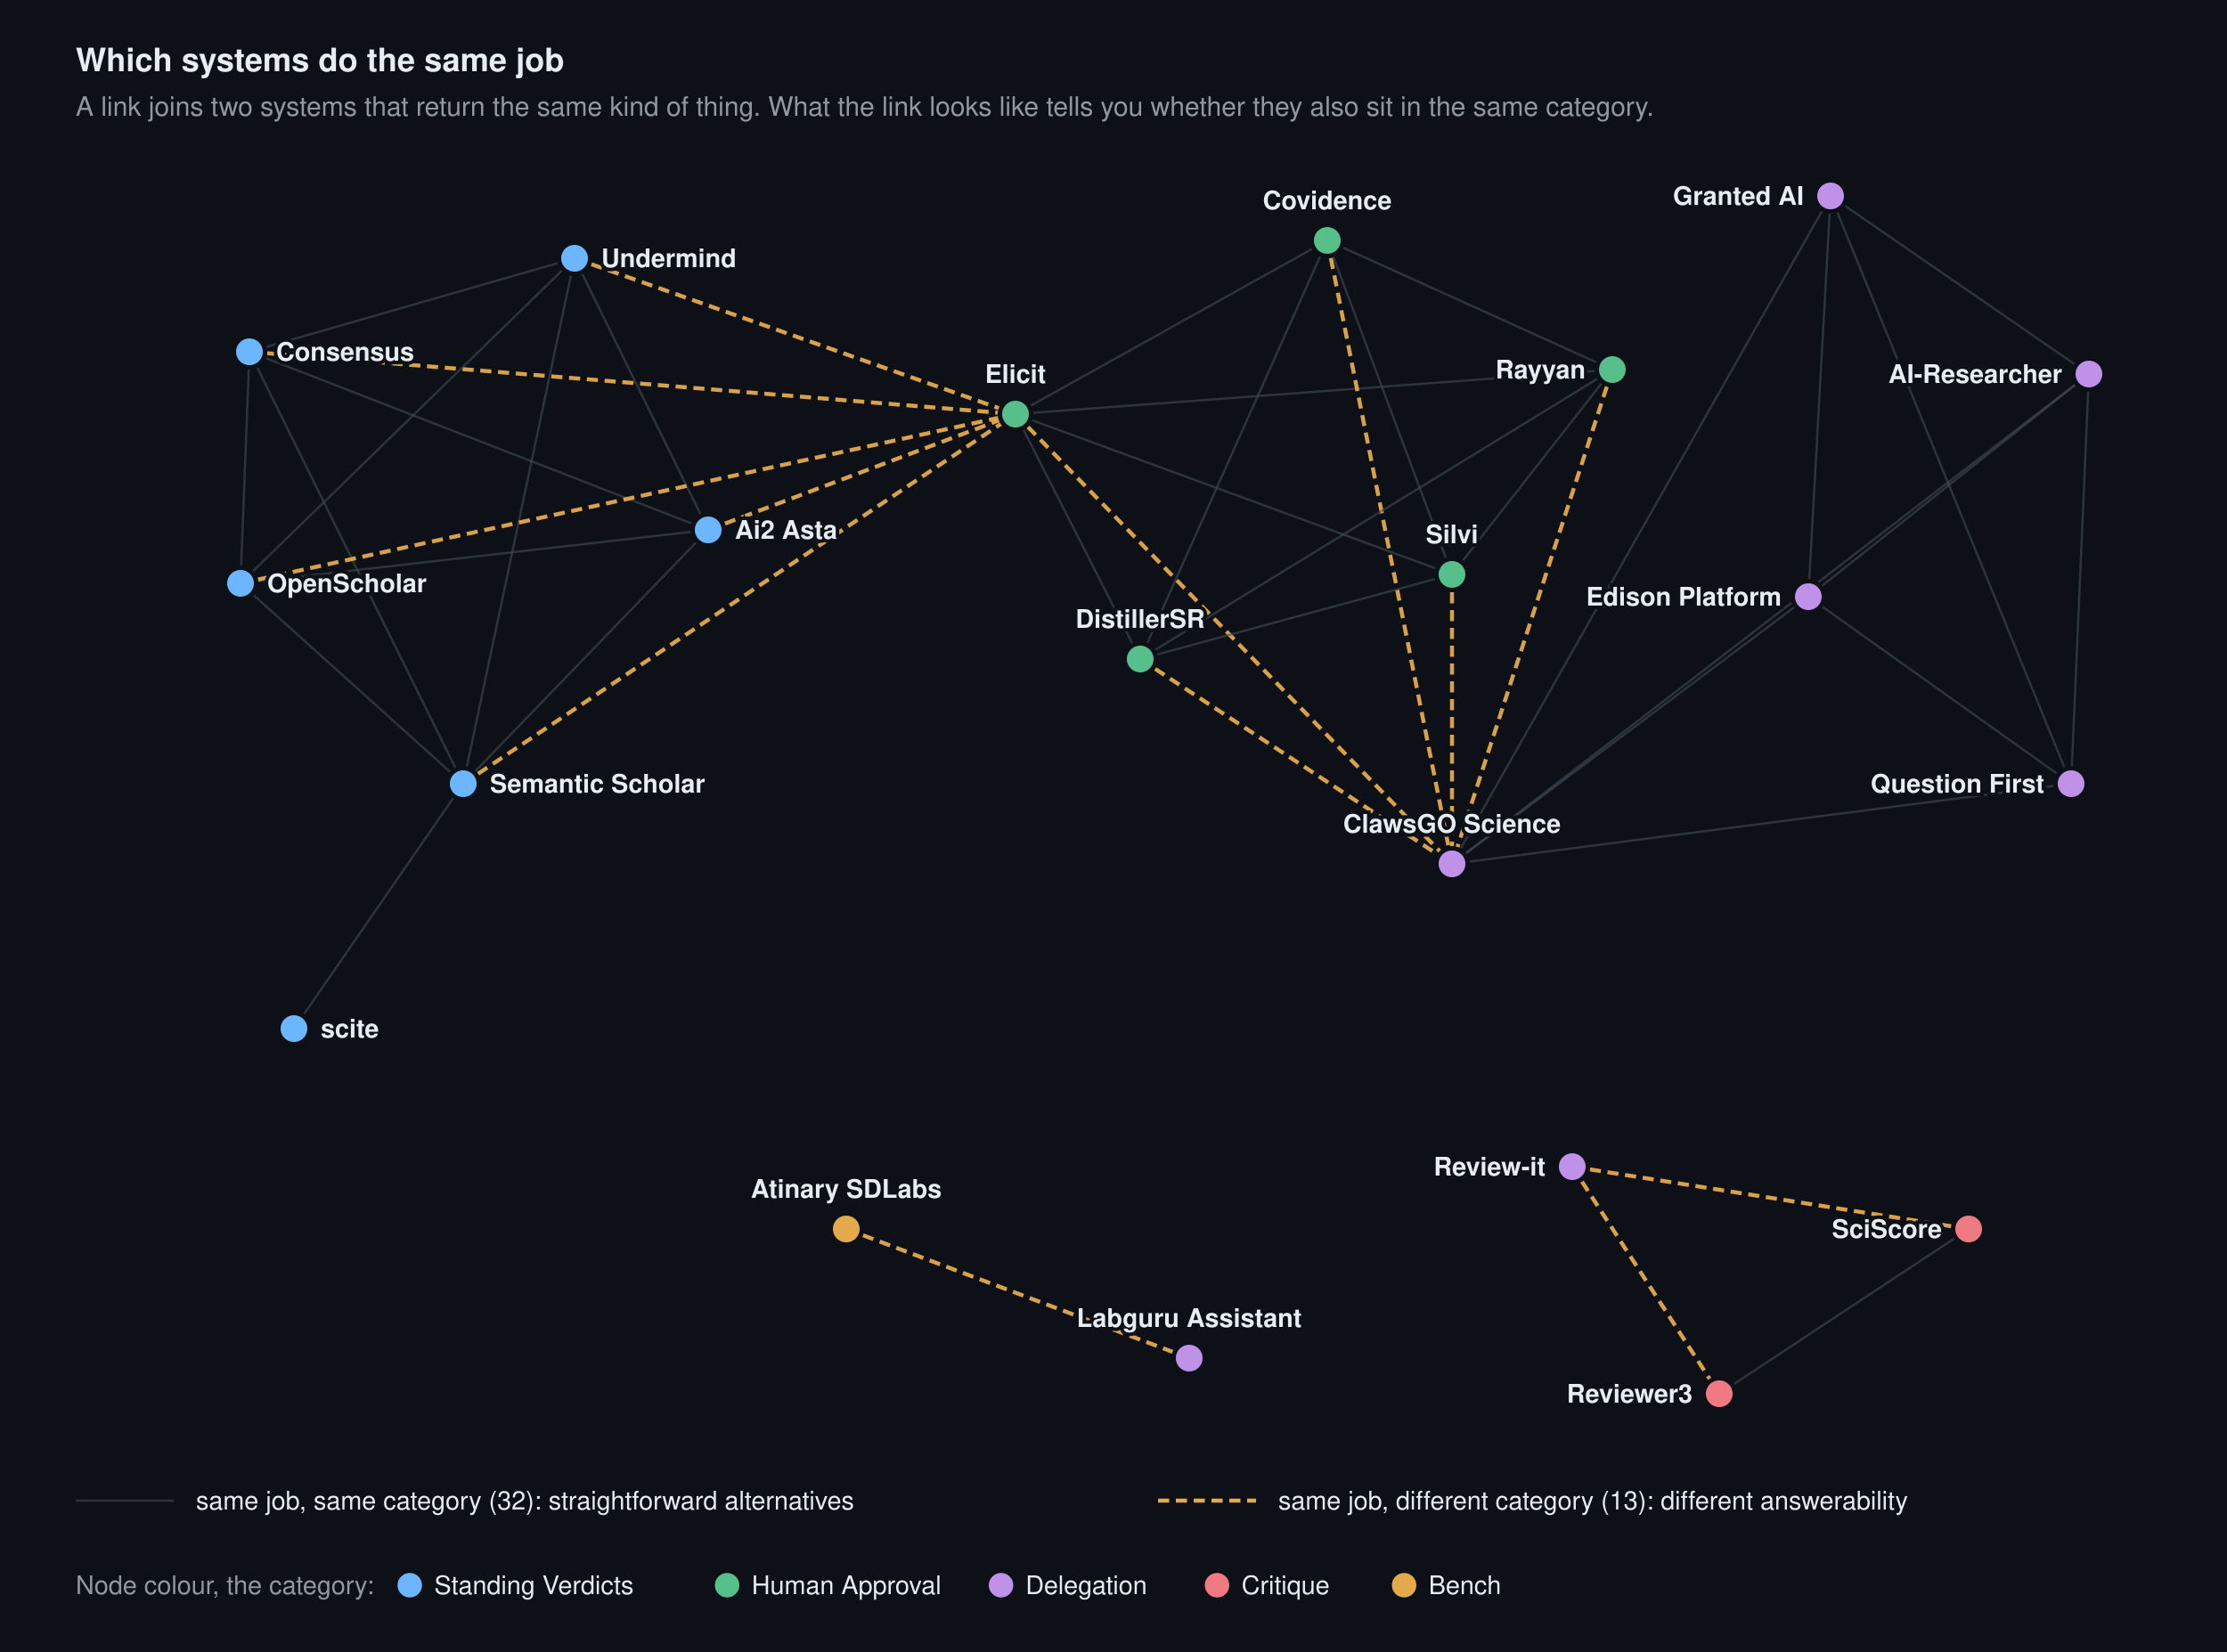
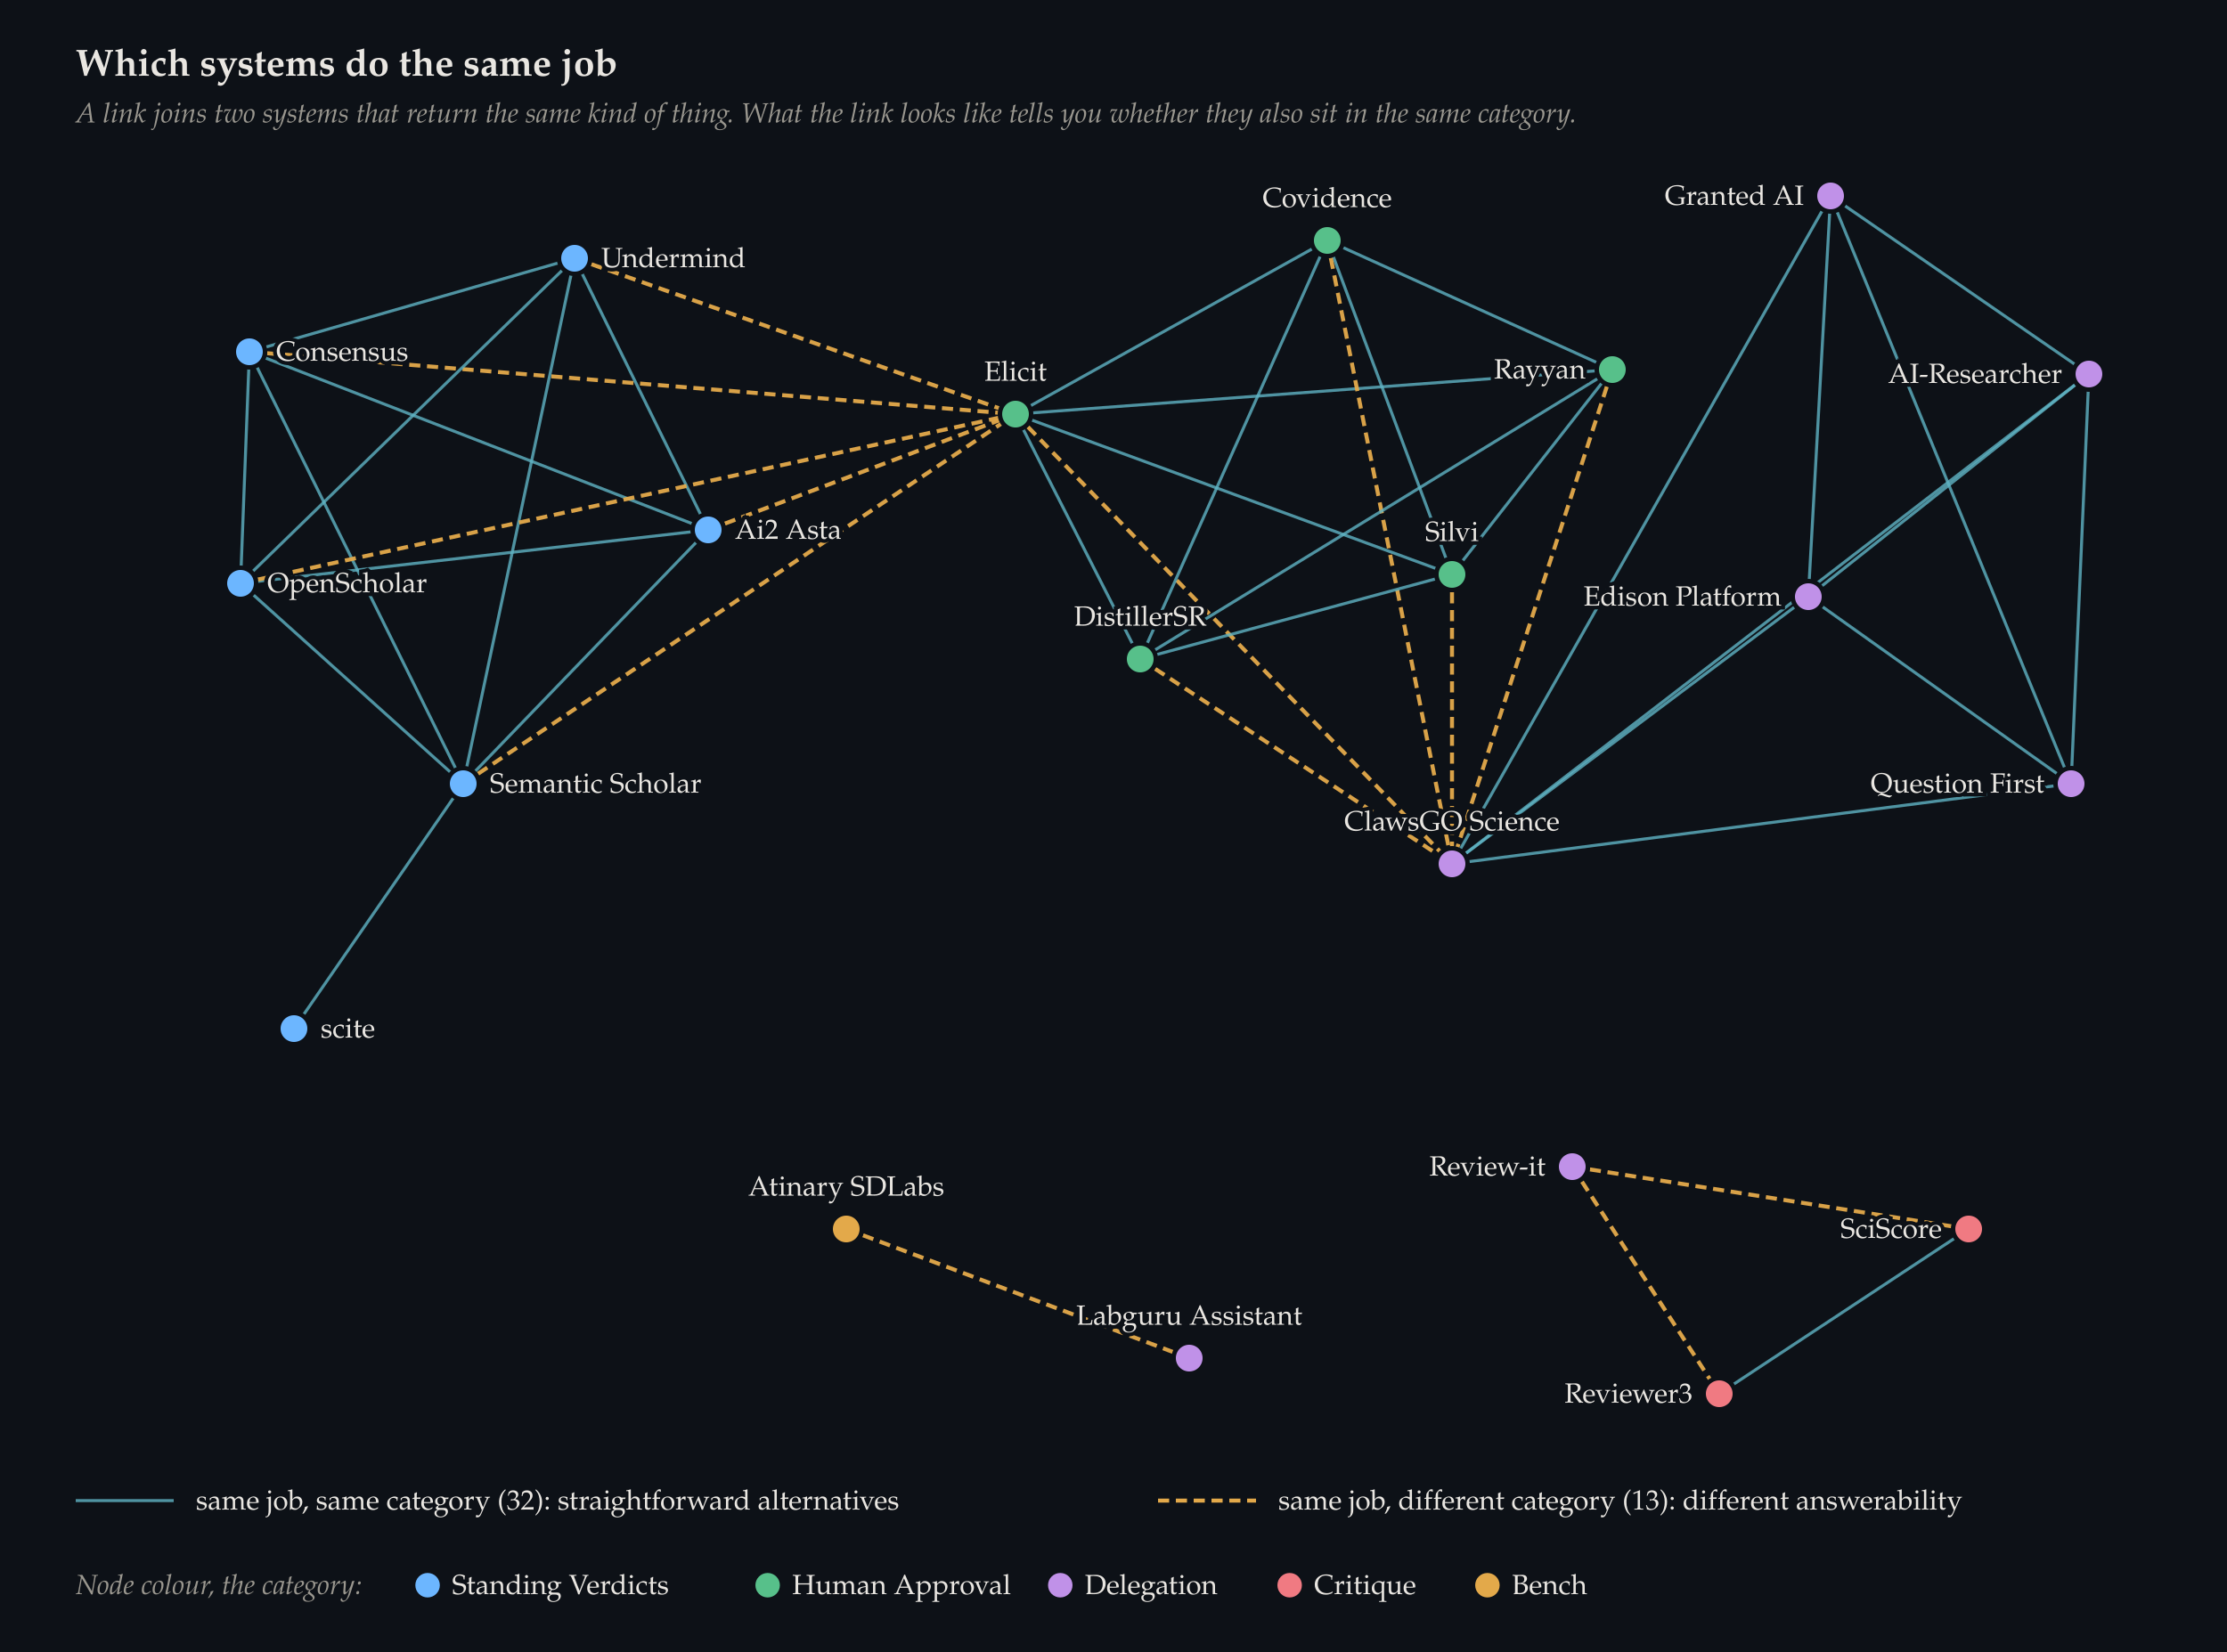
- <svg xmlns="http://www.w3.org/2000/svg" width="1000" height="742" viewBox="0 0 1000 742" font-family="-apple-system,BlinkMacSystemFont,Segoe UI,Helvetica,Arial,sans-serif" role="img" aria-labelledby="gt gd">
+ <svg xmlns="http://www.w3.org/2000/svg" width="1000" height="742" viewBox="0 0 1000 742" font-family="&quot;Iowan Old Style&quot;,&quot;Palatino Linotype&quot;,Palatino,&quot;Book Antiqua&quot;,Georgia,&quot;Times New Roman&quot;,serif" role="img" aria-labelledby="gt gd">
  <rect width="1000" height="742" fill="#0d1117" />
-   <text x="34" y="32" font-size="14.5" font-weight="600" fill="#e6edf3">Which systems do the same job</text>
-   <text x="34" y="52" font-size="12" fill="#9198a1">A link joins two systems that return the same kind of thing. What the link looks like tells you whether they also sit in the same category.</text>
-   <line x1="112" y1="158" x2="258" y2="116" stroke="#414b57" stroke-width="1" opacity="0.6" />
-   <line x1="112" y1="158" x2="318" y2="238" stroke="#414b57" stroke-width="1" opacity="0.6" />
-   <line x1="112" y1="158" x2="108" y2="262" stroke="#414b57" stroke-width="1" opacity="0.6" />
-   <line x1="112" y1="158" x2="208" y2="352" stroke="#414b57" stroke-width="1" opacity="0.6" />
+   <text x="34" y="34" font-size="17" font-weight="600" fill="#e9e6e1">Which systems do the same job</text>
+   <text x="34" y="55" font-size="12.5" font-style="italic" fill="#9a978f">A link joins two systems that return the same kind of thing. What the link looks like tells you whether they also sit in the same category.</text>
+   <line x1="112" y1="158" x2="258" y2="116" stroke="#5fb4c4" stroke-width="1.35" opacity="0.8" />
+   <line x1="112" y1="158" x2="318" y2="238" stroke="#5fb4c4" stroke-width="1.35" opacity="0.8" />
+   <line x1="112" y1="158" x2="108" y2="262" stroke="#5fb4c4" stroke-width="1.35" opacity="0.8" />
+   <line x1="112" y1="158" x2="208" y2="352" stroke="#5fb4c4" stroke-width="1.35" opacity="0.8" />
  <line x1="112" y1="158" x2="456" y2="186" stroke="#e3a94a" stroke-width="1.8" stroke-dasharray="5 3" opacity="0.95" />
-   <line x1="258" y1="116" x2="318" y2="238" stroke="#414b57" stroke-width="1" opacity="0.6" />
-   <line x1="258" y1="116" x2="108" y2="262" stroke="#414b57" stroke-width="1" opacity="0.6" />
-   <line x1="258" y1="116" x2="208" y2="352" stroke="#414b57" stroke-width="1" opacity="0.6" />
+   <line x1="258" y1="116" x2="318" y2="238" stroke="#5fb4c4" stroke-width="1.35" opacity="0.8" />
+   <line x1="258" y1="116" x2="108" y2="262" stroke="#5fb4c4" stroke-width="1.35" opacity="0.8" />
+   <line x1="258" y1="116" x2="208" y2="352" stroke="#5fb4c4" stroke-width="1.35" opacity="0.8" />
  <line x1="258" y1="116" x2="456" y2="186" stroke="#e3a94a" stroke-width="1.8" stroke-dasharray="5 3" opacity="0.95" />
-   <line x1="318" y1="238" x2="108" y2="262" stroke="#414b57" stroke-width="1" opacity="0.6" />
-   <line x1="318" y1="238" x2="208" y2="352" stroke="#414b57" stroke-width="1" opacity="0.6" />
+   <line x1="318" y1="238" x2="108" y2="262" stroke="#5fb4c4" stroke-width="1.35" opacity="0.8" />
+   <line x1="318" y1="238" x2="208" y2="352" stroke="#5fb4c4" stroke-width="1.35" opacity="0.8" />
  <line x1="318" y1="238" x2="456" y2="186" stroke="#e3a94a" stroke-width="1.8" stroke-dasharray="5 3" opacity="0.95" />
-   <line x1="108" y1="262" x2="208" y2="352" stroke="#414b57" stroke-width="1" opacity="0.6" />
+   <line x1="108" y1="262" x2="208" y2="352" stroke="#5fb4c4" stroke-width="1.35" opacity="0.8" />
  <line x1="108" y1="262" x2="456" y2="186" stroke="#e3a94a" stroke-width="1.8" stroke-dasharray="5 3" opacity="0.95" />
-   <line x1="208" y1="352" x2="132" y2="462" stroke="#414b57" stroke-width="1" opacity="0.6" />
+   <line x1="208" y1="352" x2="132" y2="462" stroke="#5fb4c4" stroke-width="1.35" opacity="0.8" />
  <line x1="208" y1="352" x2="456" y2="186" stroke="#e3a94a" stroke-width="1.8" stroke-dasharray="5 3" opacity="0.95" />
-   <line x1="456" y1="186" x2="596" y2="108" stroke="#414b57" stroke-width="1" opacity="0.6" />
-   <line x1="456" y1="186" x2="724" y2="166" stroke="#414b57" stroke-width="1" opacity="0.6" />
-   <line x1="456" y1="186" x2="652" y2="258" stroke="#414b57" stroke-width="1" opacity="0.6" />
-   <line x1="456" y1="186" x2="512" y2="296" stroke="#414b57" stroke-width="1" opacity="0.6" />
+   <line x1="456" y1="186" x2="596" y2="108" stroke="#5fb4c4" stroke-width="1.35" opacity="0.8" />
+   <line x1="456" y1="186" x2="724" y2="166" stroke="#5fb4c4" stroke-width="1.35" opacity="0.8" />
+   <line x1="456" y1="186" x2="652" y2="258" stroke="#5fb4c4" stroke-width="1.35" opacity="0.8" />
+   <line x1="456" y1="186" x2="512" y2="296" stroke="#5fb4c4" stroke-width="1.35" opacity="0.8" />
  <line x1="456" y1="186" x2="652" y2="388" stroke="#e3a94a" stroke-width="1.8" stroke-dasharray="5 3" opacity="0.95" />
-   <line x1="596" y1="108" x2="724" y2="166" stroke="#414b57" stroke-width="1" opacity="0.6" />
-   <line x1="596" y1="108" x2="652" y2="258" stroke="#414b57" stroke-width="1" opacity="0.6" />
-   <line x1="596" y1="108" x2="512" y2="296" stroke="#414b57" stroke-width="1" opacity="0.6" />
+   <line x1="596" y1="108" x2="724" y2="166" stroke="#5fb4c4" stroke-width="1.35" opacity="0.8" />
+   <line x1="596" y1="108" x2="652" y2="258" stroke="#5fb4c4" stroke-width="1.35" opacity="0.8" />
+   <line x1="596" y1="108" x2="512" y2="296" stroke="#5fb4c4" stroke-width="1.35" opacity="0.8" />
  <line x1="596" y1="108" x2="652" y2="388" stroke="#e3a94a" stroke-width="1.8" stroke-dasharray="5 3" opacity="0.95" />
-   <line x1="724" y1="166" x2="652" y2="258" stroke="#414b57" stroke-width="1" opacity="0.6" />
-   <line x1="724" y1="166" x2="512" y2="296" stroke="#414b57" stroke-width="1" opacity="0.6" />
+   <line x1="724" y1="166" x2="652" y2="258" stroke="#5fb4c4" stroke-width="1.35" opacity="0.8" />
+   <line x1="724" y1="166" x2="512" y2="296" stroke="#5fb4c4" stroke-width="1.35" opacity="0.8" />
  <line x1="724" y1="166" x2="652" y2="388" stroke="#e3a94a" stroke-width="1.8" stroke-dasharray="5 3" opacity="0.95" />
-   <line x1="652" y1="258" x2="512" y2="296" stroke="#414b57" stroke-width="1" opacity="0.6" />
+   <line x1="652" y1="258" x2="512" y2="296" stroke="#5fb4c4" stroke-width="1.35" opacity="0.8" />
  <line x1="652" y1="258" x2="652" y2="388" stroke="#e3a94a" stroke-width="1.8" stroke-dasharray="5 3" opacity="0.95" />
  <line x1="512" y1="296" x2="652" y2="388" stroke="#e3a94a" stroke-width="1.8" stroke-dasharray="5 3" opacity="0.95" />
-   <line x1="652" y1="388" x2="822" y2="88" stroke="#414b57" stroke-width="1" opacity="0.6" />
-   <line x1="652" y1="388" x2="938" y2="168" stroke="#414b57" stroke-width="1" opacity="0.6" />
-   <line x1="652" y1="388" x2="812" y2="268" stroke="#414b57" stroke-width="1" opacity="0.6" />
-   <line x1="652" y1="388" x2="930" y2="352" stroke="#414b57" stroke-width="1" opacity="0.6" />
-   <line x1="822" y1="88" x2="938" y2="168" stroke="#414b57" stroke-width="1" opacity="0.6" />
-   <line x1="822" y1="88" x2="812" y2="268" stroke="#414b57" stroke-width="1" opacity="0.6" />
-   <line x1="822" y1="88" x2="930" y2="352" stroke="#414b57" stroke-width="1" opacity="0.6" />
-   <line x1="938" y1="168" x2="812" y2="268" stroke="#414b57" stroke-width="1" opacity="0.6" />
-   <line x1="938" y1="168" x2="930" y2="352" stroke="#414b57" stroke-width="1" opacity="0.6" />
-   <line x1="812" y1="268" x2="930" y2="352" stroke="#414b57" stroke-width="1" opacity="0.6" />
+   <line x1="652" y1="388" x2="822" y2="88" stroke="#5fb4c4" stroke-width="1.35" opacity="0.8" />
+   <line x1="652" y1="388" x2="938" y2="168" stroke="#5fb4c4" stroke-width="1.35" opacity="0.8" />
+   <line x1="652" y1="388" x2="812" y2="268" stroke="#5fb4c4" stroke-width="1.35" opacity="0.8" />
+   <line x1="652" y1="388" x2="930" y2="352" stroke="#5fb4c4" stroke-width="1.35" opacity="0.8" />
+   <line x1="822" y1="88" x2="938" y2="168" stroke="#5fb4c4" stroke-width="1.35" opacity="0.8" />
+   <line x1="822" y1="88" x2="812" y2="268" stroke="#5fb4c4" stroke-width="1.35" opacity="0.8" />
+   <line x1="822" y1="88" x2="930" y2="352" stroke="#5fb4c4" stroke-width="1.35" opacity="0.8" />
+   <line x1="938" y1="168" x2="812" y2="268" stroke="#5fb4c4" stroke-width="1.35" opacity="0.8" />
+   <line x1="938" y1="168" x2="930" y2="352" stroke="#5fb4c4" stroke-width="1.35" opacity="0.8" />
+   <line x1="812" y1="268" x2="930" y2="352" stroke="#5fb4c4" stroke-width="1.35" opacity="0.8" />
  <line x1="706" y1="524" x2="884" y2="552" stroke="#e3a94a" stroke-width="1.8" stroke-dasharray="5 3" opacity="0.95" />
  <line x1="706" y1="524" x2="772" y2="626" stroke="#e3a94a" stroke-width="1.8" stroke-dasharray="5 3" opacity="0.95" />
-   <line x1="884" y1="552" x2="772" y2="626" stroke="#414b57" stroke-width="1" opacity="0.6" />
+   <line x1="884" y1="552" x2="772" y2="626" stroke="#5fb4c4" stroke-width="1.35" opacity="0.8" />
  <line x1="380" y1="552" x2="534" y2="610" stroke="#e3a94a" stroke-width="1.8" stroke-dasharray="5 3" opacity="0.95" />
  <circle cx="112" cy="158" r="7" fill="#6cb6ff" stroke="#0d1117" stroke-width="2" />
-   <text x="124" y="162" font-size="11.5" font-weight="600" text-anchor="start" fill="#e6edf3" stroke="#0d1117" stroke-width="3.2" paint-order="stroke">Consensus</text>
+   <text x="124" y="162" font-size="12.5" text-anchor="start" fill="#e9e6e1" stroke="#0d1117" stroke-width="3.4" paint-order="stroke">Consensus</text>
  <circle cx="258" cy="116" r="7" fill="#6cb6ff" stroke="#0d1117" stroke-width="2" />
-   <text x="270" y="120" font-size="11.5" font-weight="600" text-anchor="start" fill="#e6edf3" stroke="#0d1117" stroke-width="3.2" paint-order="stroke">Undermind</text>
+   <text x="270" y="120" font-size="12.5" text-anchor="start" fill="#e9e6e1" stroke="#0d1117" stroke-width="3.4" paint-order="stroke">Undermind</text>
  <circle cx="318" cy="238" r="7" fill="#6cb6ff" stroke="#0d1117" stroke-width="2" />
-   <text x="330" y="242" font-size="11.5" font-weight="600" text-anchor="start" fill="#e6edf3" stroke="#0d1117" stroke-width="3.2" paint-order="stroke">Ai2 Asta</text>
+   <text x="330" y="242" font-size="12.5" text-anchor="start" fill="#e9e6e1" stroke="#0d1117" stroke-width="3.4" paint-order="stroke">Ai2 Asta</text>
  <circle cx="108" cy="262" r="7" fill="#6cb6ff" stroke="#0d1117" stroke-width="2" />
-   <text x="120" y="266" font-size="11.5" font-weight="600" text-anchor="start" fill="#e6edf3" stroke="#0d1117" stroke-width="3.2" paint-order="stroke">OpenScholar</text>
+   <text x="120" y="266" font-size="12.5" text-anchor="start" fill="#e9e6e1" stroke="#0d1117" stroke-width="3.4" paint-order="stroke">OpenScholar</text>
  <circle cx="208" cy="352" r="7" fill="#6cb6ff" stroke="#0d1117" stroke-width="2" />
-   <text x="220" y="356" font-size="11.5" font-weight="600" text-anchor="start" fill="#e6edf3" stroke="#0d1117" stroke-width="3.2" paint-order="stroke">Semantic Scholar</text>
+   <text x="220" y="356" font-size="12.5" text-anchor="start" fill="#e9e6e1" stroke="#0d1117" stroke-width="3.4" paint-order="stroke">Semantic Scholar</text>
  <circle cx="132" cy="462" r="7" fill="#6cb6ff" stroke="#0d1117" stroke-width="2" />
-   <text x="144" y="466" font-size="11.5" font-weight="600" text-anchor="start" fill="#e6edf3" stroke="#0d1117" stroke-width="3.2" paint-order="stroke">scite</text>
+   <text x="144" y="466" font-size="12.5" text-anchor="start" fill="#e9e6e1" stroke="#0d1117" stroke-width="3.4" paint-order="stroke">scite</text>
  <circle cx="456" cy="186" r="7" fill="#57c08a" stroke="#0d1117" stroke-width="2" />
-   <text x="456" y="172" font-size="11.5" font-weight="600" text-anchor="middle" fill="#e6edf3" stroke="#0d1117" stroke-width="3.2" paint-order="stroke">Elicit</text>
+   <text x="456" y="171" font-size="12.5" text-anchor="middle" fill="#e9e6e1" stroke="#0d1117" stroke-width="3.4" paint-order="stroke">Elicit</text>
  <circle cx="596" cy="108" r="7" fill="#57c08a" stroke="#0d1117" stroke-width="2" />
-   <text x="596" y="94" font-size="11.5" font-weight="600" text-anchor="middle" fill="#e6edf3" stroke="#0d1117" stroke-width="3.2" paint-order="stroke">Covidence</text>
+   <text x="596" y="93" font-size="12.5" text-anchor="middle" fill="#e9e6e1" stroke="#0d1117" stroke-width="3.4" paint-order="stroke">Covidence</text>
  <circle cx="724" cy="166" r="7" fill="#57c08a" stroke="#0d1117" stroke-width="2" />
-   <text x="712" y="170" font-size="11.5" font-weight="600" text-anchor="end" fill="#e6edf3" stroke="#0d1117" stroke-width="3.2" paint-order="stroke">Rayyan</text>
+   <text x="712" y="170" font-size="12.5" text-anchor="end" fill="#e9e6e1" stroke="#0d1117" stroke-width="3.4" paint-order="stroke">Rayyan</text>
  <circle cx="652" cy="258" r="7" fill="#57c08a" stroke="#0d1117" stroke-width="2" />
-   <text x="652" y="244" font-size="11.5" font-weight="600" text-anchor="middle" fill="#e6edf3" stroke="#0d1117" stroke-width="3.2" paint-order="stroke">Silvi</text>
+   <text x="652" y="243" font-size="12.5" text-anchor="middle" fill="#e9e6e1" stroke="#0d1117" stroke-width="3.4" paint-order="stroke">Silvi</text>
  <circle cx="512" cy="296" r="7" fill="#57c08a" stroke="#0d1117" stroke-width="2" />
-   <text x="512" y="282" font-size="11.5" font-weight="600" text-anchor="middle" fill="#e6edf3" stroke="#0d1117" stroke-width="3.2" paint-order="stroke">DistillerSR</text>
+   <text x="512" y="281" font-size="12.5" text-anchor="middle" fill="#e9e6e1" stroke="#0d1117" stroke-width="3.4" paint-order="stroke">DistillerSR</text>
  <circle cx="652" cy="388" r="7" fill="#c091e8" stroke="#0d1117" stroke-width="2" />
-   <text x="652" y="374" font-size="11.5" font-weight="600" text-anchor="middle" fill="#e6edf3" stroke="#0d1117" stroke-width="3.2" paint-order="stroke">ClawsGO Science</text>
+   <text x="652" y="373" font-size="12.5" text-anchor="middle" fill="#e9e6e1" stroke="#0d1117" stroke-width="3.4" paint-order="stroke">ClawsGO Science</text>
  <circle cx="822" cy="88" r="7" fill="#c091e8" stroke="#0d1117" stroke-width="2" />
-   <text x="810" y="92" font-size="11.5" font-weight="600" text-anchor="end" fill="#e6edf3" stroke="#0d1117" stroke-width="3.2" paint-order="stroke">Granted AI</text>
+   <text x="810" y="92" font-size="12.5" text-anchor="end" fill="#e9e6e1" stroke="#0d1117" stroke-width="3.4" paint-order="stroke">Granted AI</text>
  <circle cx="938" cy="168" r="7" fill="#c091e8" stroke="#0d1117" stroke-width="2" />
-   <text x="926" y="172" font-size="11.5" font-weight="600" text-anchor="end" fill="#e6edf3" stroke="#0d1117" stroke-width="3.2" paint-order="stroke">AI-Researcher</text>
+   <text x="926" y="172" font-size="12.5" text-anchor="end" fill="#e9e6e1" stroke="#0d1117" stroke-width="3.4" paint-order="stroke">AI-Researcher</text>
  <circle cx="812" cy="268" r="7" fill="#c091e8" stroke="#0d1117" stroke-width="2" />
-   <text x="800" y="272" font-size="11.5" font-weight="600" text-anchor="end" fill="#e6edf3" stroke="#0d1117" stroke-width="3.2" paint-order="stroke">Edison Platform</text>
+   <text x="800" y="272" font-size="12.5" text-anchor="end" fill="#e9e6e1" stroke="#0d1117" stroke-width="3.4" paint-order="stroke">Edison Platform</text>
  <circle cx="930" cy="352" r="7" fill="#c091e8" stroke="#0d1117" stroke-width="2" />
-   <text x="918" y="356" font-size="11.5" font-weight="600" text-anchor="end" fill="#e6edf3" stroke="#0d1117" stroke-width="3.2" paint-order="stroke">Question First</text>
+   <text x="918" y="356" font-size="12.5" text-anchor="end" fill="#e9e6e1" stroke="#0d1117" stroke-width="3.4" paint-order="stroke">Question First</text>
  <circle cx="706" cy="524" r="7" fill="#c091e8" stroke="#0d1117" stroke-width="2" />
-   <text x="694" y="528" font-size="11.5" font-weight="600" text-anchor="end" fill="#e6edf3" stroke="#0d1117" stroke-width="3.2" paint-order="stroke">Review-it</text>
+   <text x="694" y="528" font-size="12.5" text-anchor="end" fill="#e9e6e1" stroke="#0d1117" stroke-width="3.4" paint-order="stroke">Review-it</text>
  <circle cx="884" cy="552" r="7" fill="#f07a82" stroke="#0d1117" stroke-width="2" />
-   <text x="872" y="556" font-size="11.5" font-weight="600" text-anchor="end" fill="#e6edf3" stroke="#0d1117" stroke-width="3.2" paint-order="stroke">SciScore</text>
+   <text x="872" y="556" font-size="12.5" text-anchor="end" fill="#e9e6e1" stroke="#0d1117" stroke-width="3.4" paint-order="stroke">SciScore</text>
  <circle cx="772" cy="626" r="7" fill="#f07a82" stroke="#0d1117" stroke-width="2" />
-   <text x="760" y="630" font-size="11.5" font-weight="600" text-anchor="end" fill="#e6edf3" stroke="#0d1117" stroke-width="3.2" paint-order="stroke">Reviewer3</text>
+   <text x="760" y="630" font-size="12.5" text-anchor="end" fill="#e9e6e1" stroke="#0d1117" stroke-width="3.4" paint-order="stroke">Reviewer3</text>
  <circle cx="380" cy="552" r="7" fill="#e3a94a" stroke="#0d1117" stroke-width="2" />
-   <text x="380" y="538" font-size="11.5" font-weight="600" text-anchor="middle" fill="#e6edf3" stroke="#0d1117" stroke-width="3.2" paint-order="stroke">Atinary SDLabs</text>
+   <text x="380" y="537" font-size="12.5" text-anchor="middle" fill="#e9e6e1" stroke="#0d1117" stroke-width="3.4" paint-order="stroke">Atinary SDLabs</text>
  <circle cx="534" cy="610" r="7" fill="#c091e8" stroke="#0d1117" stroke-width="2" />
-   <text x="534" y="596" font-size="11.5" font-weight="600" text-anchor="middle" fill="#e6edf3" stroke="#0d1117" stroke-width="3.2" paint-order="stroke">Labguru Assistant</text>
-   <line x1="34" y1="674" x2="78" y2="674" stroke="#414b57" stroke-width="1" opacity="0.6" />
-   <text x="88" y="678" font-size="11.5" fill="#e6edf3">same job, same category (32): straightforward alternatives</text>
+   <text x="534" y="595" font-size="12.5" text-anchor="middle" fill="#e9e6e1" stroke="#0d1117" stroke-width="3.4" paint-order="stroke">Labguru Assistant</text>
+   <line x1="34" y1="674" x2="78" y2="674" stroke="#5fb4c4" stroke-width="1.35" opacity="0.8" />
+   <text x="88" y="678" font-size="12.5" fill="#e9e6e1">same job, same category (32): straightforward alternatives</text>
  <line x1="520" y1="674" x2="564" y2="674" stroke="#e3a94a" stroke-width="1.8" stroke-dasharray="5 3" />
-   <text x="574" y="678" font-size="11.5" fill="#e6edf3">same job, different category (13): different answerability</text>
-   <text x="34" y="716" font-size="11.5" fill="#9198a1">Node colour, the category:</text>
-   <circle cx="184" cy="712" r="5.5" fill="#6cb6ff" />
-   <text x="195" y="716" font-size="11.5" fill="#e6edf3">Standing Verdicts</text>
-   <circle cx="326.5" cy="712" r="5.5" fill="#57c08a" />
-   <text x="337.5" y="716" font-size="11.5" fill="#e6edf3">Human Approval</text>
-   <circle cx="449.5" cy="712" r="5.5" fill="#c091e8" />
-   <text x="460.5" y="716" font-size="11.5" fill="#e6edf3">Delegation</text>
-   <circle cx="546.5" cy="712" r="5.5" fill="#f07a82" />
-   <text x="557.5" y="716" font-size="11.5" fill="#e6edf3">Critique</text>
-   <circle cx="630.5" cy="712" r="5.5" fill="#e3a94a" />
-   <text x="641.5" y="716" font-size="11.5" fill="#e6edf3">Bench</text>
+   <text x="574" y="678" font-size="12.5" fill="#e9e6e1">same job, different category (13): different answerability</text>
+   <text x="34" y="716" font-size="12.5" font-style="italic" fill="#9a978f">Node colour, the category:</text>
+   <circle cx="192" cy="712" r="5.5" fill="#6cb6ff" />
+   <text x="203" y="716" font-size="12.5" fill="#e9e6e1">Standing Verdicts</text>
+   <circle cx="344.7" cy="712" r="5.5" fill="#57c08a" />
+   <text x="355.7" y="716" font-size="12.5" fill="#e9e6e1">Human Approval</text>
+   <circle cx="476.1" cy="712" r="5.5" fill="#c091e8" />
+   <text x="487.1" y="716" font-size="12.5" fill="#e9e6e1">Delegation</text>
+   <circle cx="579.1" cy="712" r="5.5" fill="#f07a82" />
+   <text x="590.1" y="716" font-size="12.5" fill="#e9e6e1">Critique</text>
+   <circle cx="667.9" cy="712" r="5.5" fill="#e3a94a" />
+   <text x="678.9" y="716" font-size="12.5" fill="#e9e6e1">Bench</text>
</svg>
